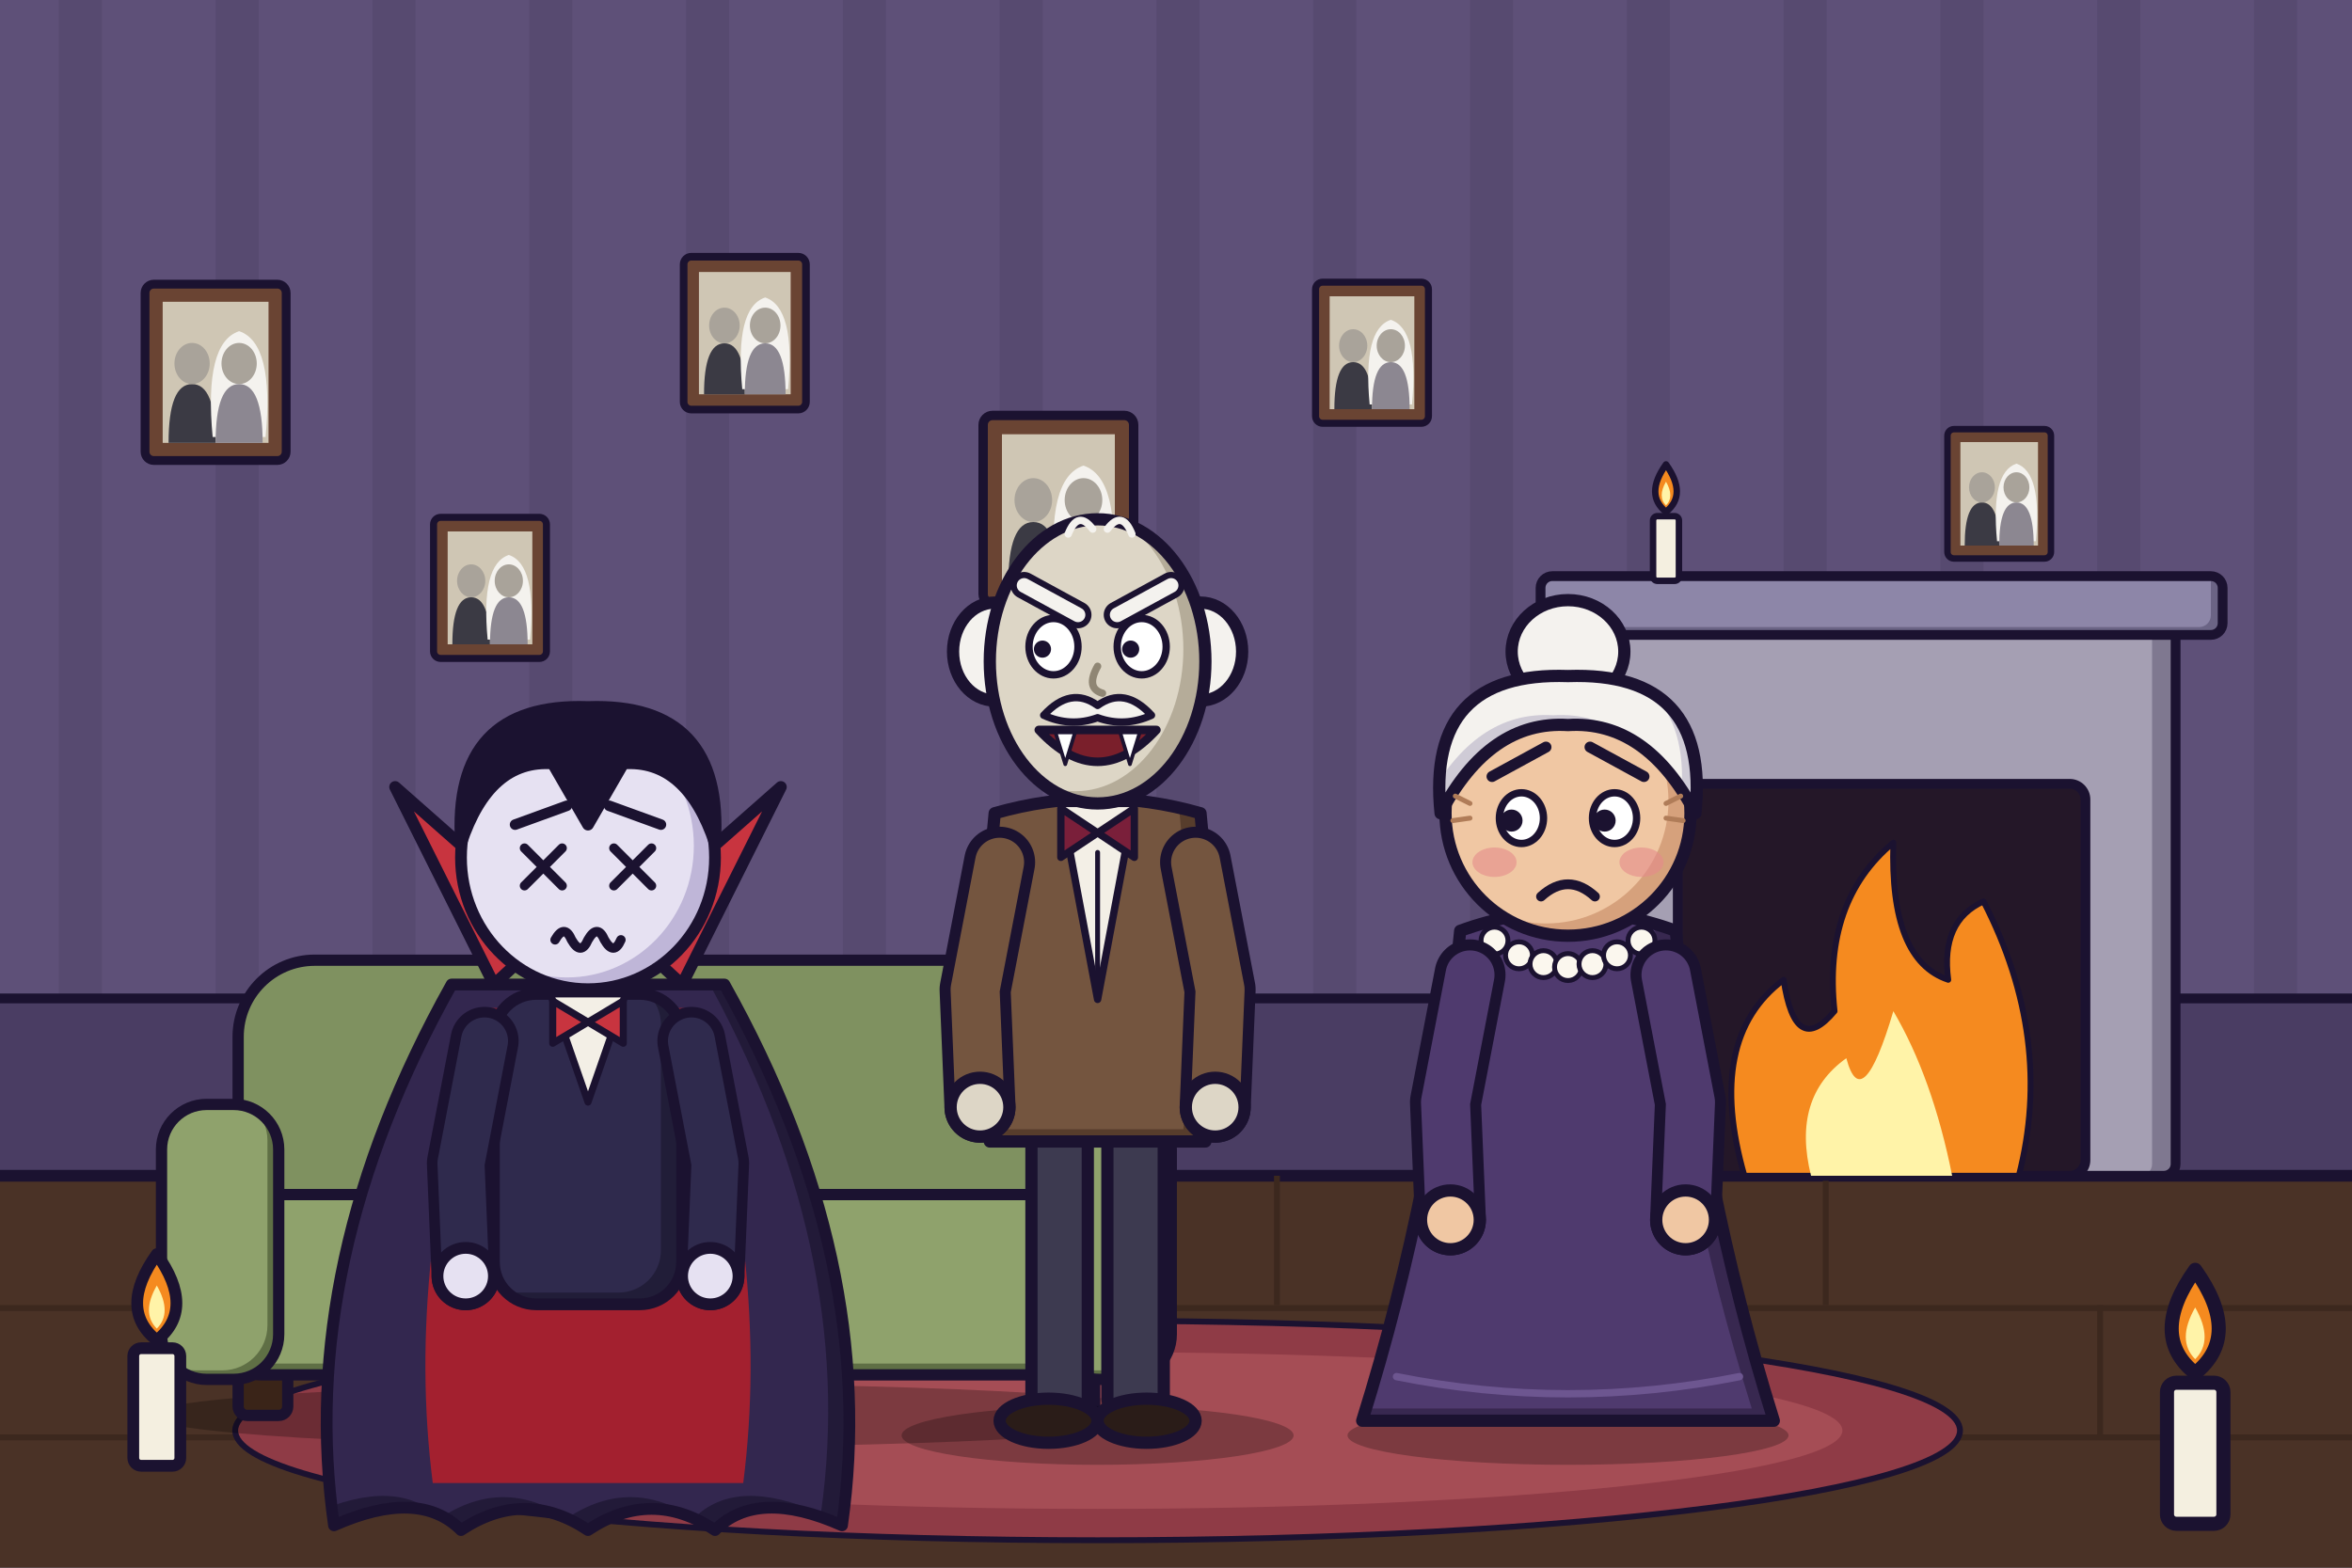
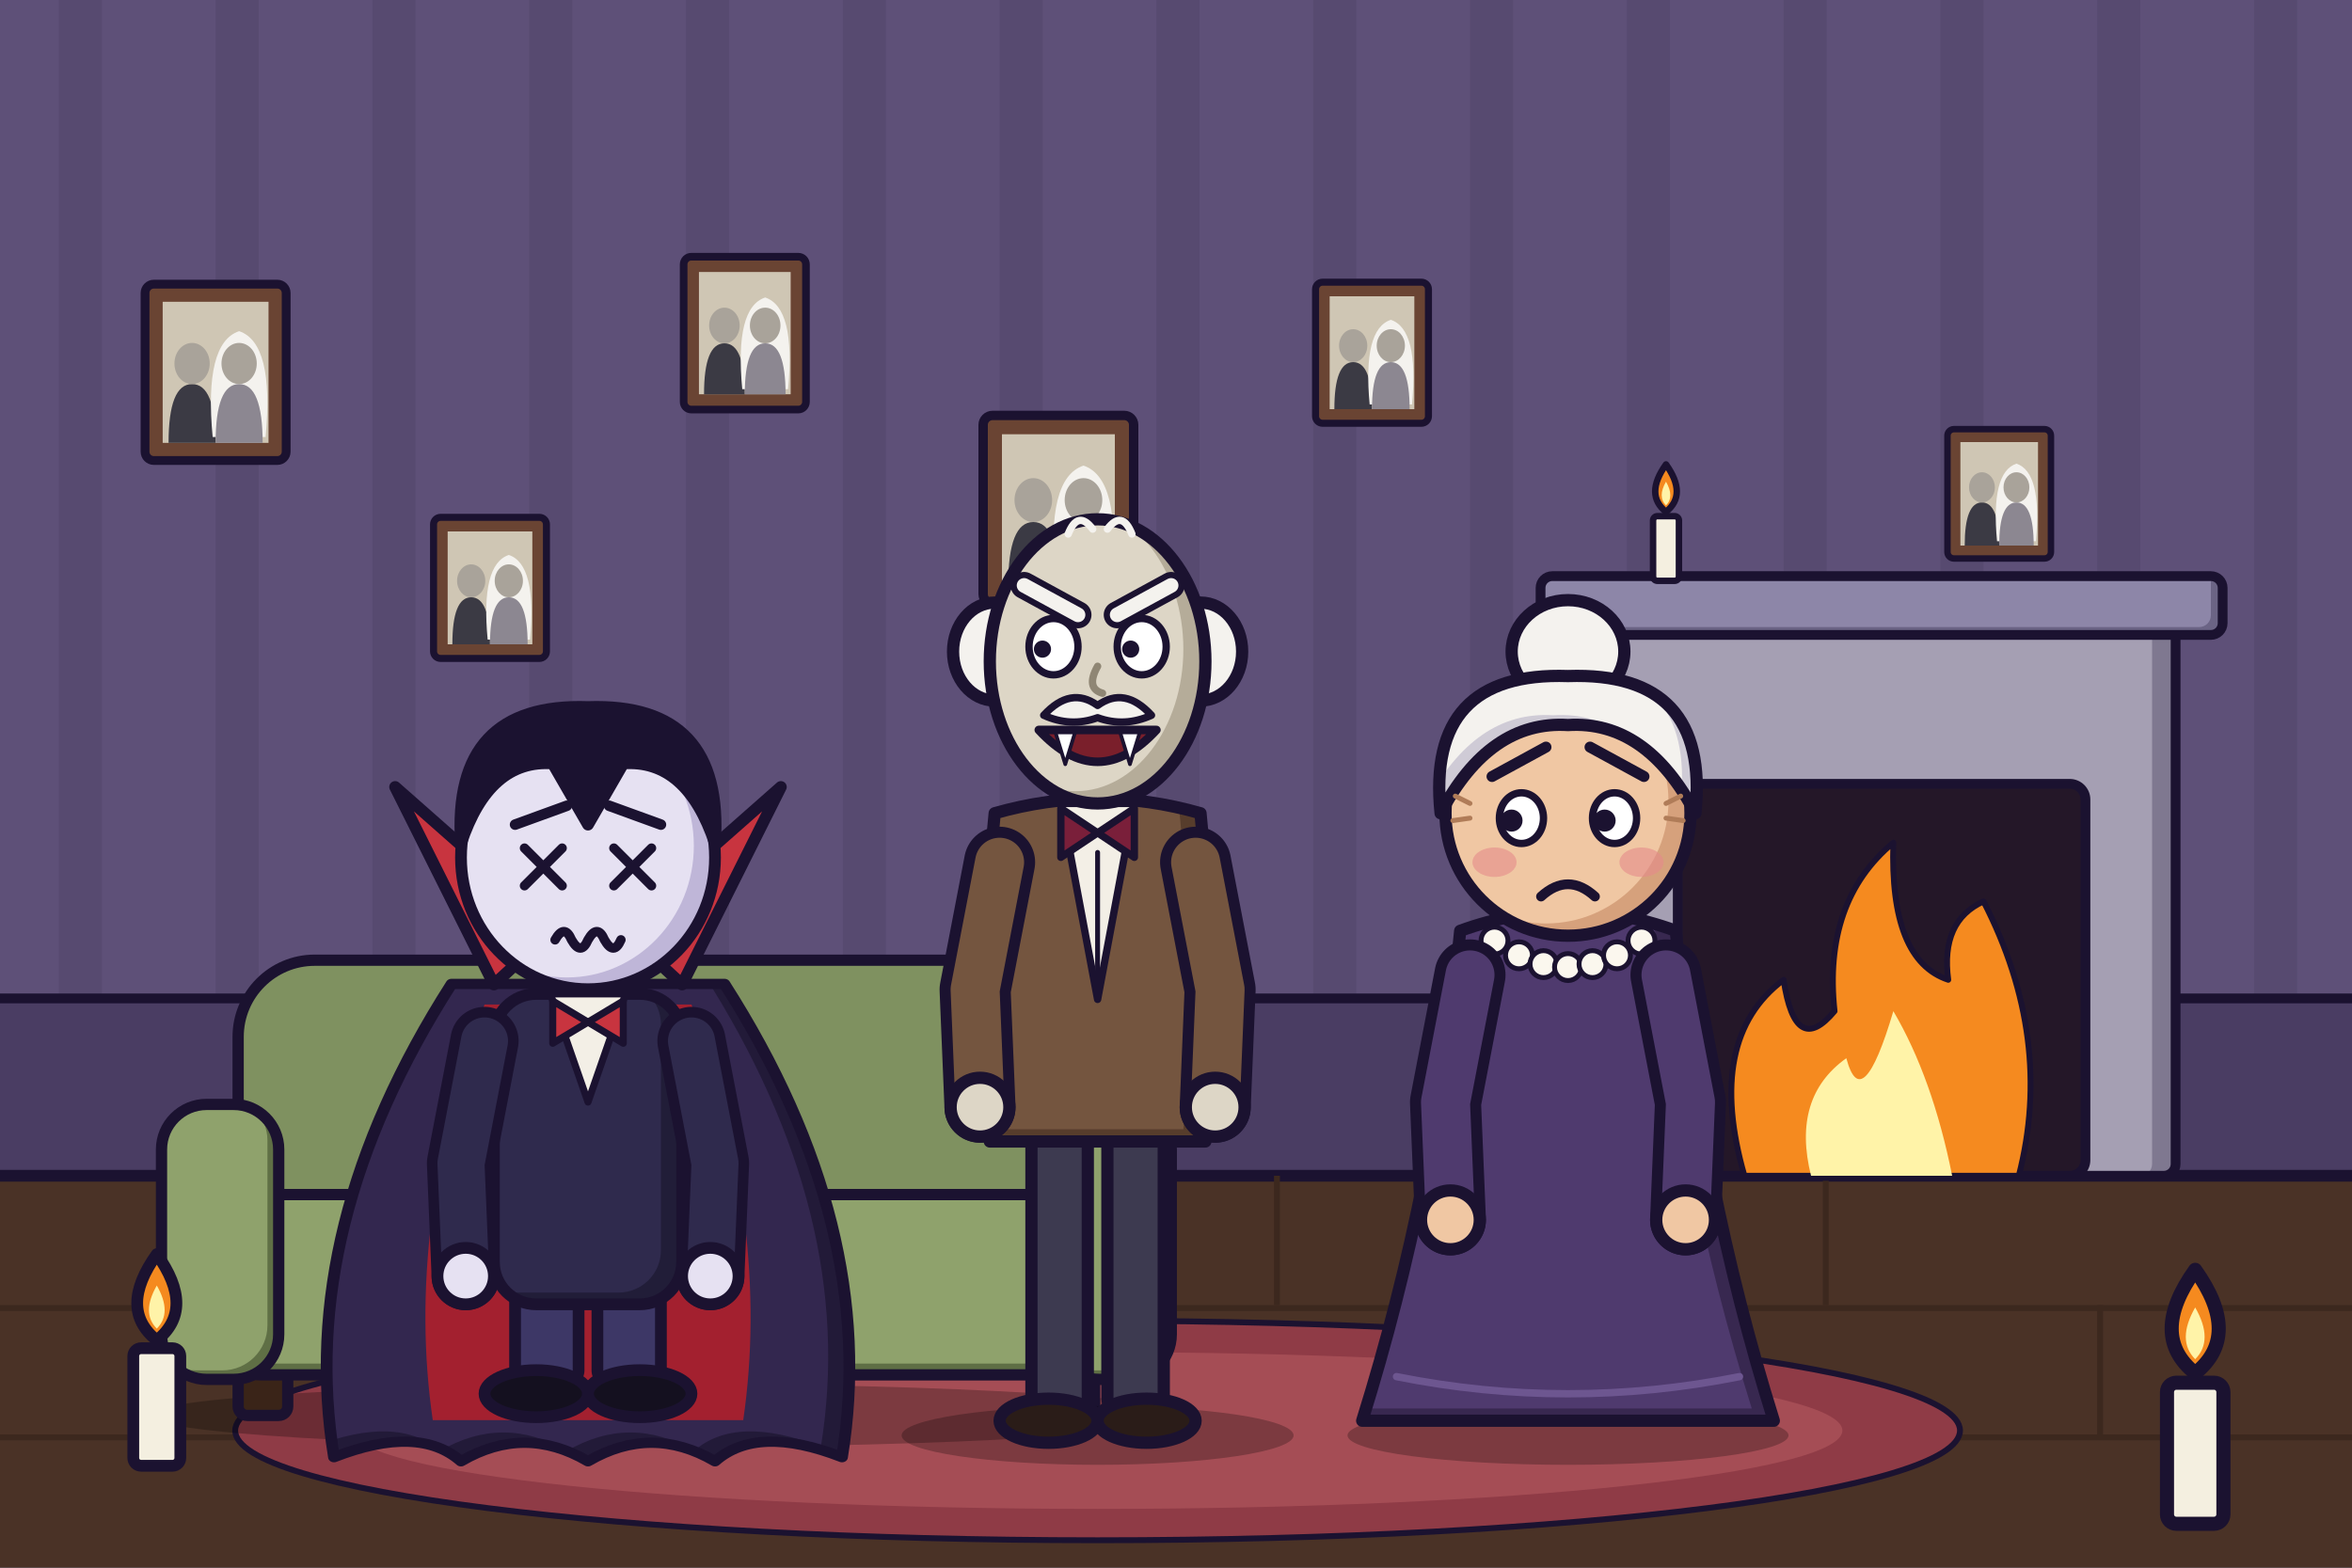
<svg xmlns="http://www.w3.org/2000/svg" viewBox="0 0 1200 800" width="1200" height="800">
  <rect width="1200" height="800" fill="#5e5078" />
  <rect x="30" y="0" width="22" height="600" fill="#574a70" />
  <rect x="110" y="0" width="22" height="600" fill="#574a70" />
  <rect x="190" y="0" width="22" height="600" fill="#574a70" />
  <rect x="270" y="0" width="22" height="600" fill="#574a70" />
  <rect x="350" y="0" width="22" height="600" fill="#574a70" />
  <rect x="430" y="0" width="22" height="600" fill="#574a70" />
  <rect x="510" y="0" width="22" height="600" fill="#574a70" />
  <rect x="590" y="0" width="22" height="600" fill="#574a70" />
  <rect x="670" y="0" width="22" height="600" fill="#574a70" />
  <rect x="750" y="0" width="22" height="600" fill="#574a70" />
  <rect x="830" y="0" width="22" height="600" fill="#574a70" />
  <rect x="910" y="0" width="22" height="600" fill="#574a70" />
  <rect x="990" y="0" width="22" height="600" fill="#574a70" />
  <rect x="1070" y="0" width="22" height="600" fill="#574a70" />
  <rect x="1150" y="0" width="22" height="600" fill="#574a70" />
  <rect y="510" width="1200" height="90" fill="#4a3d63" />
  <rect y="507" width="1200" height="5" fill="#1b1230" />
  <rect y="600" width="1200" height="200" fill="#4a3226" />
  <rect y="597" width="1200" height="6" fill="#1b1230" />
  <rect y="666" width="1200" height="3" fill="#3c281e" />
  <rect x="90" y="600" width="3" height="66" fill="#3c281e" />
  <rect x="370" y="600" width="3" height="66" fill="#3c281e" />
  <rect x="650" y="600" width="3" height="66" fill="#3c281e" />
  <rect x="930" y="600" width="3" height="66" fill="#3c281e" />
  <rect y="732" width="1200" height="3" fill="#3c281e" />
  <rect x="230" y="666" width="3" height="66" fill="#3c281e" />
  <rect x="510" y="666" width="3" height="66" fill="#3c281e" />
  <rect x="790" y="666" width="3" height="66" fill="#3c281e" />
  <rect x="1070" y="666" width="3" height="66" fill="#3c281e" />
  <ellipse cx="560" cy="730" rx="440" ry="56" fill="#8f3b46" stroke="#1b1230" stroke-width="3" stroke-linejoin="round" stroke-linecap="round" />
  <ellipse cx="560" cy="730" rx="380" ry="40" fill="#a54d55" />
  <g transform="translate(110 190) rotate(0) scale(1.5)">
    <rect x="-24" y="-30" width="48" height="60" rx="3" fill="#6a4433" stroke="#1b1230" stroke-width="3" stroke-linejoin="round" stroke-linecap="round" />
    <rect x="-18" y="-24" width="36" height="48" rx="0" fill="#cfc6b4" />
    <clipPath id="c0">
      <rect x="-18" y="-24" width="36" height="48" rx="0" />
    </clipPath>
    <g clip-path="url(#c0)">
      <path d="M-16 24 Q-16 4 -8 4 Q0 4 0 24Z" fill="#3b3a44" />
      <ellipse cx="-8" cy="-3" rx="6" ry="7" fill="#a9a39a" />
      <path d="M-1 22 Q-4 -10 8 -14 Q20 -10 17 22Z" fill="#f4f2ee" />
      <path d="M0 24 Q0 4 8 4 Q16 4 16 24Z" fill="#8c8791" />
      <ellipse cx="8" cy="-3" rx="6" ry="7" fill="#a9a39a" />
    </g>
  </g>
  <g transform="translate(250 300) rotate(0) scale(1.2)">
    <rect x="-24" y="-30" width="48" height="60" rx="3" fill="#6a4433" stroke="#1b1230" stroke-width="3" stroke-linejoin="round" stroke-linecap="round" />
    <rect x="-18" y="-24" width="36" height="48" rx="0" fill="#cfc6b4" />
    <clipPath id="c1">
      <rect x="-18" y="-24" width="36" height="48" rx="0" />
    </clipPath>
    <g clip-path="url(#c1)">
      <path d="M-16 24 Q-16 4 -8 4 Q0 4 0 24Z" fill="#3b3a44" />
      <ellipse cx="-8" cy="-3" rx="6" ry="7" fill="#a9a39a" />
      <path d="M-1 22 Q-4 -10 8 -14 Q20 -10 17 22Z" fill="#f4f2ee" />
      <path d="M0 24 Q0 4 8 4 Q16 4 16 24Z" fill="#8c8791" />
      <ellipse cx="8" cy="-3" rx="6" ry="7" fill="#a9a39a" />
    </g>
  </g>
  <g transform="translate(380 170) rotate(0) scale(1.3)">
    <rect x="-24" y="-30" width="48" height="60" rx="3" fill="#6a4433" stroke="#1b1230" stroke-width="3" stroke-linejoin="round" stroke-linecap="round" />
    <rect x="-18" y="-24" width="36" height="48" rx="0" fill="#cfc6b4" />
    <clipPath id="c2">
      <rect x="-18" y="-24" width="36" height="48" rx="0" />
    </clipPath>
    <g clip-path="url(#c2)">
      <path d="M-16 24 Q-16 4 -8 4 Q0 4 0 24Z" fill="#3b3a44" />
      <ellipse cx="-8" cy="-3" rx="6" ry="7" fill="#a9a39a" />
      <path d="M-1 22 Q-4 -10 8 -14 Q20 -10 17 22Z" fill="#f4f2ee" />
      <path d="M0 24 Q0 4 8 4 Q16 4 16 24Z" fill="#8c8791" />
      <ellipse cx="8" cy="-3" rx="6" ry="7" fill="#a9a39a" />
    </g>
  </g>
  <g transform="translate(540 260) rotate(0) scale(1.6)">
    <rect x="-24" y="-30" width="48" height="60" rx="3" fill="#6a4433" stroke="#1b1230" stroke-width="3" stroke-linejoin="round" stroke-linecap="round" />
    <rect x="-18" y="-24" width="36" height="48" rx="0" fill="#cfc6b4" />
    <clipPath id="c3">
      <rect x="-18" y="-24" width="36" height="48" rx="0" />
    </clipPath>
    <g clip-path="url(#c3)">
      <path d="M-16 24 Q-16 4 -8 4 Q0 4 0 24Z" fill="#3b3a44" />
      <ellipse cx="-8" cy="-3" rx="6" ry="7" fill="#a9a39a" />
      <path d="M-1 22 Q-4 -10 8 -14 Q20 -10 17 22Z" fill="#f4f2ee" />
      <path d="M0 24 Q0 4 8 4 Q16 4 16 24Z" fill="#8c8791" />
      <ellipse cx="8" cy="-3" rx="6" ry="7" fill="#a9a39a" />
    </g>
  </g>
  <g transform="translate(700 180) rotate(0) scale(1.2)">
    <rect x="-24" y="-30" width="48" height="60" rx="3" fill="#6a4433" stroke="#1b1230" stroke-width="3" stroke-linejoin="round" stroke-linecap="round" />
    <rect x="-18" y="-24" width="36" height="48" rx="0" fill="#cfc6b4" />
    <clipPath id="c4">
      <rect x="-18" y="-24" width="36" height="48" rx="0" />
    </clipPath>
    <g clip-path="url(#c4)">
      <path d="M-16 24 Q-16 4 -8 4 Q0 4 0 24Z" fill="#3b3a44" />
      <ellipse cx="-8" cy="-3" rx="6" ry="7" fill="#a9a39a" />
      <path d="M-1 22 Q-4 -10 8 -14 Q20 -10 17 22Z" fill="#f4f2ee" />
      <path d="M0 24 Q0 4 8 4 Q16 4 16 24Z" fill="#8c8791" />
      <ellipse cx="8" cy="-3" rx="6" ry="7" fill="#a9a39a" />
    </g>
  </g>
  <g transform="translate(960 600) scale(1)">
    <clipPath id="c5">
      <rect x="-150" y="-280" width="300" height="280" rx="6" />
    </clipPath>
    <rect x="-150" y="-280" width="300" height="280" rx="6" fill="#7f7890" />
    <g clip-path="url(#c5)">
      <rect x="-150" y="-280" width="300" height="280" rx="6" fill="#a59fb3" transform="translate(-12 0)" />
    </g>
    <rect x="-150" y="-280" width="300" height="280" rx="6" fill="none" stroke="#1b1230" stroke-width="5" stroke-linejoin="round" stroke-linecap="round" />
    <rect x="-104" y="-200" width="208" height="200" rx="8" fill="#241728" stroke="#1b1230" stroke-width="5" stroke-linejoin="round" stroke-linecap="round" />
    <path d="M-70 0 Q-90 -70 -50 -100 Q-44 -60 -24 -84 Q-30 -140 6 -170 Q4 -110 34 -100 Q30 -130 52 -140 Q88 -70 70 0Z" fill="#f58a1f" stroke="#1b1230" stroke-width="3" stroke-linejoin="round" stroke-linecap="round" />
    <path d="M-36 0 Q-46 -40 -18 -60 Q-10 -30 6 -84 Q26 -50 36 0Z" fill="#fff3a8" />
    <clipPath id="c6">
      <rect x="-174" y="-306" width="348" height="30" rx="6" />
    </clipPath>
    <rect x="-174" y="-306" width="348" height="30" rx="6" fill="#6b6485" />
    <g clip-path="url(#c6)">
      <rect x="-174" y="-306" width="348" height="30" rx="6" fill="#8d86a8" transform="translate(-6 -4)" />
    </g>
    <rect x="-174" y="-306" width="348" height="30" rx="6" fill="none" stroke="#1b1230" stroke-width="5" stroke-linejoin="round" stroke-linecap="round" />
    <g transform="translate(-110 -330) rotate(0) scale(1.1)">
      <rect x="-6" y="-6" width="12" height="30" rx="2" fill="#f4efe0" stroke="#1b1230" stroke-width="3" stroke-linejoin="round" stroke-linecap="round" />
      <path d="M0 -30 Q10 -16 0 -8 Q-10 -16 0 -30Z" fill="#f58a1f" stroke="#1b1230" stroke-width="3" stroke-linejoin="round" stroke-linecap="round" />
      <path d="M0 -22 Q4 -15 0 -11 Q-4 -15 0 -22Z" fill="#fff3a8" />
    </g>
    <g transform="translate(60 -348) rotate(0) scale(1.1)">
      <rect x="-24" y="-30" width="48" height="60" rx="3" fill="#6a4433" stroke="#1b1230" stroke-width="3" stroke-linejoin="round" stroke-linecap="round" />
      <rect x="-18" y="-24" width="36" height="48" rx="0" fill="#cfc6b4" />
      <clipPath id="c7">
        <rect x="-18" y="-24" width="36" height="48" rx="0" />
      </clipPath>
      <g clip-path="url(#c7)">
        <path d="M-16 24 Q-16 4 -8 4 Q0 4 0 24Z" fill="#3b3a44" />
        <ellipse cx="-8" cy="-3" rx="6" ry="7" fill="#a9a39a" />
        <path d="M-1 22 Q-4 -10 8 -14 Q20 -10 17 22Z" fill="#f4f2ee" />
        <path d="M0 24 Q0 4 8 4 Q16 4 16 24Z" fill="#8c8791" />
        <ellipse cx="8" cy="-3" rx="6" ry="7" fill="#a9a39a" />
      </g>
    </g>
  </g>
  <g transform="translate(340 720) scale(1.15)">
    <ellipse cx="0" cy="2" rx="230" ry="14" fill="#000" opacity=".25" />
    <rect x="-190" y="-18" width="22" height="20" rx="4" fill="#3a2418" stroke="#1b1230" stroke-width="5" stroke-linejoin="round" stroke-linecap="round" />
    <rect x="168" y="-18" width="22" height="20" rx="4" fill="#3a2418" stroke="#1b1230" stroke-width="5" stroke-linejoin="round" stroke-linecap="round" />
    <clipPath id="c8">
      <rect x="-190" y="-200" width="380" height="140" rx="34" />
    </clipPath>
    <rect x="-190" y="-200" width="380" height="140" rx="34" fill="#5f6f45" />
    <g clip-path="url(#c8)">
      <rect x="-190" y="-200" width="380" height="140" rx="34" fill="#7f9160" transform="translate(-12 -6)" />
    </g>
    <rect x="-190" y="-200" width="380" height="140" rx="34" fill="none" stroke="#1b1230" stroke-width="5" stroke-linejoin="round" stroke-linecap="round" />
    <clipPath id="c9">
      <rect x="-196" y="-96" width="392" height="80" rx="16" />
    </clipPath>
    <rect x="-196" y="-96" width="392" height="80" rx="16" fill="#5f6f45" />
    <g clip-path="url(#c9)">
      <rect x="-196" y="-96" width="392" height="80" rx="16" fill="#8fa26c" transform="translate(-6 -5)" />
    </g>
    <rect x="-196" y="-96" width="392" height="80" rx="16" fill="none" stroke="#1b1230" stroke-width="5" stroke-linejoin="round" stroke-linecap="round" />
    <clipPath id="c10">
      <rect x="-224" y="-136" width="52" height="122" rx="20" />
    </clipPath>
    <rect x="-224" y="-136" width="52" height="122" rx="20" fill="#5f6f45" />
    <g clip-path="url(#c10)">
      <rect x="-224" y="-136" width="52" height="122" rx="20" fill="#8fa26c" transform="translate(-5 -4)" />
    </g>
    <rect x="-224" y="-136" width="52" height="122" rx="20" fill="none" stroke="#1b1230" stroke-width="5" stroke-linejoin="round" stroke-linecap="round" />
    <clipPath id="c11">
      <rect x="172" y="-136" width="52" height="122" rx="20" />
    </clipPath>
    <rect x="172" y="-136" width="52" height="122" rx="20" fill="#5f6f45" />
    <g clip-path="url(#c11)">
      <rect x="172" y="-136" width="52" height="122" rx="20" fill="#8fa26c" transform="translate(-5 -4)" />
    </g>
    <rect x="172" y="-136" width="52" height="122" rx="20" fill="none" stroke="#1b1230" stroke-width="5" stroke-linejoin="round" stroke-linecap="round" />
  </g>
  <g transform="translate(300 716) scale(1.2)">
    <ellipse cx="0" cy="2" rx="100" ry="12" fill="#000" opacity=".25" />
-     <rect x="-30" y="-52" width="25" height="44" rx="6" fill="#23203a" stroke="#1b1230" stroke-width="5" stroke-linejoin="round" stroke-linecap="round" />
-     <rect x="5" y="-52" width="25" height="44" rx="6" fill="#23203a" stroke="#1b1230" stroke-width="5" stroke-linejoin="round" stroke-linecap="round" />
-     <ellipse cx="-22" cy="-4" rx="21" ry="9" fill="#14101f" stroke="#1b1230" stroke-width="5" stroke-linejoin="round" stroke-linecap="round" />
-     <ellipse cx="22" cy="-4" rx="21" ry="9" fill="#14101f" stroke="#1b1230" stroke-width="5" stroke-linejoin="round" stroke-linecap="round" />
-     <g transform="translate(0 60)">
+     <g transform="translate(0 30) scale(1 0.875)">
      <clipPath id="c12">
        <path d="M-58 -238 Q-124 -120 -108 -8 Q-72 -24 -54 -6 Q-27 -24 0 -6 Q27 -24 54 -6 Q72 -24 108 -8 Q124 -120 58 -238 Z" />
      </clipPath>
      <path d="M-58 -238 Q-124 -120 -108 -8 Q-72 -24 -54 -6 Q-27 -24 0 -6 Q27 -24 54 -6 Q72 -24 108 -8 Q124 -120 58 -238 Z" fill="#221a38" />
      <g clip-path="url(#c12)">
        <path d="M-58 -238 Q-124 -120 -108 -8 Q-72 -24 -54 -6 Q-27 -24 0 -6 Q27 -24 54 -6 Q72 -24 108 -8 Q124 -120 58 -238 Z" fill="#33274f" transform="translate(-9 -5)" />
      </g>
      <path d="M-58 -238 Q-124 -120 -108 -8 Q-72 -24 -54 -6 Q-27 -24 0 -6 Q27 -24 54 -6 Q72 -24 108 -8 Q124 -120 58 -238 Z" fill="none" stroke="#1b1230" stroke-width="5" stroke-linejoin="round" stroke-linecap="round" />
      <path d="M-44 -228 Q-78 -120 -66 -26 L66 -26 Q78 -120 44 -228 Z" fill="#a3202f" />
+     </g>
+     <rect x="-31" y="-52" width="27" height="44" rx="6" fill="#3d3766" stroke="#1b1230" stroke-width="5" stroke-linejoin="round" stroke-linecap="round" />
+     <rect x="4" y="-52" width="27" height="44" rx="6" fill="#3d3766" stroke="#1b1230" stroke-width="5" stroke-linejoin="round" stroke-linecap="round" />
+     <ellipse cx="-22" cy="-4" rx="22" ry="10" fill="#14101f" stroke="#1b1230" stroke-width="5" stroke-linejoin="round" stroke-linecap="round" />
+     <ellipse cx="22" cy="-4" rx="22" ry="10" fill="#14101f" stroke="#1b1230" stroke-width="5" stroke-linejoin="round" stroke-linecap="round" />
+     <g transform="translate(0 60)">
      <path d="M-40 -238 L-82 -322 L-14 -262 Z" fill="#c8343f" stroke="#1b1230" stroke-width="5" stroke-linejoin="round" stroke-linecap="round" />
      <path d="M40 -238 L82 -322 L14 -262 Z" fill="#c8343f" stroke="#1b1230" stroke-width="5" stroke-linejoin="round" stroke-linecap="round" />
      <clipPath id="c13">
        <rect x="-40" y="-234" width="80" height="132" rx="18" />
      </clipPath>
      <rect x="-40" y="-234" width="80" height="132" rx="18" fill="#211d38" />
      <g clip-path="url(#c13)">
        <rect x="-40" y="-234" width="80" height="132" rx="18" fill="#2f2a4d" transform="translate(-9 -5)" />
      </g>
      <rect x="-40" y="-234" width="80" height="132" rx="18" fill="none" stroke="#1b1230" stroke-width="5" stroke-linejoin="round" stroke-linecap="round" />
      <path d="M-16 -234 L0 -188 L16 -234 Z" fill="#f3efe6" stroke="#1b1230" stroke-width="3" stroke-linejoin="round" stroke-linecap="round" />
      <path d="M0 -222 L-15 -231 L-15 -213 Z" fill="#c8343f" stroke="#1b1230" stroke-width="3" stroke-linejoin="round" stroke-linecap="round" />
      <path d="M0 -222 L15 -231 L15 -213 Z" fill="#c8343f" stroke="#1b1230" stroke-width="3" stroke-linejoin="round" stroke-linecap="round" />
      <clipPath id="c14">
        <ellipse cx="0" cy="-292" rx="54" ry="56" />
      </clipPath>
      <ellipse cx="0" cy="-292" rx="54" ry="56" fill="#bfb6d8" />
      <g clip-path="url(#c14)">
        <ellipse cx="0" cy="-292" rx="54" ry="56" fill="#e6e1f2" transform="translate(-9 -5)" />
      </g>
      <ellipse cx="0" cy="-292" rx="54" ry="56" fill="none" stroke="#1b1230" stroke-width="5" stroke-linejoin="round" stroke-linecap="round" />
      <path d="M-54 -298 Q-58 -358 0 -356 Q58 -358 54 -298 Q42 -334 15 -332 L0 -306 L-15 -332 Q-42 -334 -54 -298 Z" fill="#1b1230" stroke="#1b1230" stroke-width="5" stroke-linejoin="round" stroke-linecap="round" />
      <path d="M-31 -306 L-9 -314" fill="none" stroke="#1b1230" stroke-width="4.5" stroke-linecap="round" stroke-linejoin="round" />
      <path d="M31 -306 L9 -314" fill="none" stroke="#1b1230" stroke-width="4.5" stroke-linecap="round" stroke-linejoin="round" />
      <path d="M-27 -296 l16 16 M-11 -296 l-16 16" fill="none" stroke="#1b1230" stroke-width="4" stroke-linecap="round" stroke-linejoin="round" />
      <path d="M11 -296 l16 16 M27 -296 l-16 16" fill="none" stroke="#1b1230" stroke-width="4" stroke-linecap="round" stroke-linejoin="round" />
      <path d="M-14 -257 q4 -7 7 0 q4 7 7 0 q4 -7 7 0 q4 7 7 0" fill="none" stroke="#1b1230" stroke-width="4" stroke-linecap="round" stroke-linejoin="round" />
      <polyline points="-44,-214 -54,-162 -52,-114" fill="none" stroke-linecap="round" stroke-linejoin="round" stroke="#1b1230" stroke-width="29" />
      <polyline points="-44,-214 -54,-162 -52,-114" fill="none" stroke-linecap="round" stroke-linejoin="round" stroke="#2f2a4d" stroke-width="20" />
      <circle cx="-52" cy="-114" r="12" fill="#e6e1f2" stroke="#1b1230" stroke-width="5" stroke-linejoin="round" stroke-linecap="round" />
      <polyline points="44,-214 54,-162 52,-114" fill="none" stroke-linecap="round" stroke-linejoin="round" stroke="#1b1230" stroke-width="29" />
      <polyline points="44,-214 54,-162 52,-114" fill="none" stroke-linecap="round" stroke-linejoin="round" stroke="#2f2a4d" stroke-width="20" />
      <circle cx="52" cy="-114" r="12" fill="#e6e1f2" stroke="#1b1230" stroke-width="5" stroke-linejoin="round" stroke-linecap="round" />
    </g>
  </g>
  <g transform="translate(560 730) scale(1.25)">
    <ellipse cx="0" cy="2" rx="80" ry="12" fill="#000" opacity=".25" />
    <rect x="-27" y="-132" width="23" height="124" rx="5" fill="#3d3a50" stroke="#1b1230" stroke-width="5" stroke-linejoin="round" stroke-linecap="round" />
    <rect x="4" y="-132" width="23" height="124" rx="5" fill="#3d3a50" stroke="#1b1230" stroke-width="5" stroke-linejoin="round" stroke-linecap="round" />
    <ellipse cx="-20" cy="-4" rx="20" ry="9" fill="#2a1c18" stroke="#1b1230" stroke-width="5" stroke-linejoin="round" stroke-linecap="round" />
    <ellipse cx="20" cy="-4" rx="20" ry="9" fill="#2a1c18" stroke="#1b1230" stroke-width="5" stroke-linejoin="round" stroke-linecap="round" />
    <g transform="translate(0 0)">
      <clipPath id="c15">
        <path d="M-42 -252 Q-50 -170 -44 -118 L44 -118 Q50 -170 42 -252 Q0 -264 -42 -252Z" />
      </clipPath>
      <path d="M-42 -252 Q-50 -170 -44 -118 L44 -118 Q50 -170 42 -252 Q0 -264 -42 -252Z" fill="#573d2c" />
      <g clip-path="url(#c15)">
        <path d="M-42 -252 Q-50 -170 -44 -118 L44 -118 Q50 -170 42 -252 Q0 -264 -42 -252Z" fill="#74553f" transform="translate(-9 -5)" />
      </g>
      <path d="M-42 -252 Q-50 -170 -44 -118 L44 -118 Q50 -170 42 -252 Q0 -264 -42 -252Z" fill="none" stroke="#1b1230" stroke-width="5" stroke-linejoin="round" stroke-linecap="round" />
      <path d="M-15 -256 L0 -176 L15 -256 Z" fill="#f3efe6" stroke="#1b1230" stroke-width="3" stroke-linejoin="round" stroke-linecap="round" />
      <path d="M0 -236 V-180" fill="none" stroke="#1b1230" stroke-width="2" stroke-linecap="round" stroke-linejoin="round" />
      <path d="M0 -244 L-15 -254 L-15 -234 Z" fill="#7a1f3a" stroke="#1b1230" stroke-width="3" stroke-linejoin="round" stroke-linecap="round" />
      <path d="M0 -244 L15 -254 L15 -234 Z" fill="#7a1f3a" stroke="#1b1230" stroke-width="3" stroke-linejoin="round" stroke-linecap="round" />
      <g transform="translate(0 -314)">
        <ellipse cx="-42" cy="-4" rx="17" ry="20" fill="#f4f2ee" stroke="#1b1230" stroke-width="5" stroke-linejoin="round" stroke-linecap="round" />
        <ellipse cx="42" cy="-4" rx="17" ry="20" fill="#f4f2ee" stroke="#1b1230" stroke-width="5" stroke-linejoin="round" stroke-linecap="round" />
        <clipPath id="c16">
          <ellipse cx="0" cy="0" rx="44" ry="58" />
        </clipPath>
        <ellipse cx="0" cy="0" rx="44" ry="58" fill="#b5ac99" />
        <g clip-path="url(#c16)">
          <ellipse cx="0" cy="0" rx="44" ry="58" fill="#ddd6c6" transform="translate(-9 -5)" />
        </g>
        <ellipse cx="0" cy="0" rx="44" ry="58" fill="none" stroke="#1b1230" stroke-width="5" stroke-linejoin="round" stroke-linecap="round" />
        <path d="M-12 -52 q4 -10 10 -2 M4 -54 q6 -8 10 2" fill="none" stroke="#f4f2ee" stroke-width="3" stroke-linecap="round" stroke-linejoin="round" />
        <ellipse cx="-18" cy="-6" rx="10" ry="11.5" fill="#fff" stroke="#1b1230" stroke-width="3" />
        <circle cx="-22.5" cy="-5" r="3.5" fill="#1b1230" />
        <ellipse cx="18" cy="-6" rx="10" ry="11.5" fill="#fff" stroke="#1b1230" stroke-width="3" />
        <circle cx="13.5" cy="-5" r="3.5" fill="#1b1230" />
        <path d="M-30 -31 L-8 -19" fill="none" stroke="#1b1230" stroke-width="11" stroke-linecap="round" stroke-linejoin="round" />
        <path d="M-30 -31 L-8 -19" fill="none" stroke="#f4f2ee" stroke-width="6" stroke-linecap="round" stroke-linejoin="round" />
        <path d="M30 -31 L8 -19" fill="none" stroke="#1b1230" stroke-width="11" stroke-linecap="round" stroke-linejoin="round" />
        <path d="M30 -31 L8 -19" fill="none" stroke="#f4f2ee" stroke-width="6" stroke-linecap="round" stroke-linejoin="round" />
        <path d="M-24 28 Q0 54 24 28 Z" fill="#7a1f2b" stroke="#1b1230" stroke-width="3.5" stroke-linejoin="round" />
        <path d="M-17.2 29 l4 13 l4 -13 z" fill="#fff" stroke="#1b1230" stroke-width="1.5" stroke-linejoin="round" />
        <path d="M9.2 29 l4 13 l4 -13 z" fill="#fff" stroke="#1b1230" stroke-width="1.5" stroke-linejoin="round" />
        <path d="M0 2 q-5 9 2 11" fill="none" stroke="#8f8674" stroke-width="3" stroke-linecap="round" stroke-linejoin="round" />
        <path d="M-22 22 Q-11 10 0 18 Q11 10 22 22 Q11 27 0 23 Q-11 27 -22 22Z" fill="#f4f2ee" stroke="#1b1230" stroke-width="3" stroke-linejoin="round" stroke-linecap="round" />
      </g>
      <polyline points="-40,-232 -50,-180 -48,-132" fill="none" stroke-linecap="round" stroke-linejoin="round" stroke="#1b1230" stroke-width="29" />
      <polyline points="-40,-232 -50,-180 -48,-132" fill="none" stroke-linecap="round" stroke-linejoin="round" stroke="#74553f" stroke-width="20" />
      <circle cx="-48" cy="-132" r="12" fill="#ddd6c6" stroke="#1b1230" stroke-width="5" stroke-linejoin="round" stroke-linecap="round" />
      <polyline points="40,-232 50,-180 48,-132" fill="none" stroke-linecap="round" stroke-linejoin="round" stroke="#1b1230" stroke-width="29" />
      <polyline points="40,-232 50,-180 48,-132" fill="none" stroke-linecap="round" stroke-linejoin="round" stroke="#74553f" stroke-width="20" />
      <circle cx="48" cy="-132" r="12" fill="#ddd6c6" stroke="#1b1230" stroke-width="5" stroke-linejoin="round" stroke-linecap="round" />
    </g>
  </g>
  <g transform="translate(800 730) scale(1.25)">
    <ellipse cx="0" cy="2" rx="90" ry="12" fill="#000" opacity=".25" />
    <g transform="translate(0 0)">
      <clipPath id="c17">
        <path d="M-44 -204 Q-54 -100 -84 -4 L84 -4 Q54 -100 44 -204 Q0 -220 -44 -204 Z" />
      </clipPath>
      <path d="M-44 -204 Q-54 -100 -84 -4 L84 -4 Q54 -100 44 -204 Q0 -220 -44 -204 Z" fill="#382850" />
      <g clip-path="url(#c17)">
        <path d="M-44 -204 Q-54 -100 -84 -4 L84 -4 Q54 -100 44 -204 Q0 -220 -44 -204 Z" fill="#4f3a6e" transform="translate(-9 -5)" />
      </g>
      <path d="M-44 -204 Q-54 -100 -84 -4 L84 -4 Q54 -100 44 -204 Q0 -220 -44 -204 Z" fill="none" stroke="#1b1230" stroke-width="5" stroke-linejoin="round" stroke-linecap="round" />
      <path d="M-70 -22 Q0 -8 70 -22" fill="none" stroke="#6d5690" stroke-width="3" stroke-linecap="round" stroke-linejoin="round" />
      <circle cx="-30" cy="-200" r="5.5" fill="#fbf7ee" stroke="#1b1230" stroke-width="2" />
      <circle cx="-20" cy="-194" r="5.5" fill="#fbf7ee" stroke="#1b1230" stroke-width="2" />
      <circle cx="-10" cy="-190.4" r="5.5" fill="#fbf7ee" stroke="#1b1230" stroke-width="2" />
      <circle cx="0" cy="-189.2" r="5.5" fill="#fbf7ee" stroke="#1b1230" stroke-width="2" />
      <circle cx="10" cy="-190.4" r="5.5" fill="#fbf7ee" stroke="#1b1230" stroke-width="2" />
      <circle cx="20" cy="-194" r="5.5" fill="#fbf7ee" stroke="#1b1230" stroke-width="2" />
      <circle cx="30" cy="-200" r="5.5" fill="#fbf7ee" stroke="#1b1230" stroke-width="2" />
      <ellipse cx="0" cy="-318" rx="23" ry="21" fill="#f4f2ee" stroke="#1b1230" stroke-width="5" stroke-linejoin="round" stroke-linecap="round" />
      <clipPath id="c18">
        <ellipse cx="0" cy="-252" rx="50" ry="50" />
      </clipPath>
      <ellipse cx="0" cy="-252" rx="50" ry="50" fill="#d6a17c" />
      <g clip-path="url(#c18)">
        <ellipse cx="0" cy="-252" rx="50" ry="50" fill="#f0c7a3" transform="translate(-9 -5)" />
      </g>
      <ellipse cx="0" cy="-252" rx="50" ry="50" fill="none" stroke="#1b1230" stroke-width="5" stroke-linejoin="round" stroke-linecap="round" />
      <clipPath id="c19">
        <path d="M-52 -252 Q-58 -310 0 -308 Q58 -310 52 -252 Q32 -290 0 -288 Q-32 -290 -52 -252Z" />
      </clipPath>
      <path d="M-52 -252 Q-58 -310 0 -308 Q58 -310 52 -252 Q32 -290 0 -288 Q-32 -290 -52 -252Z" fill="#cfcbd6" />
      <g clip-path="url(#c19)">
        <path d="M-52 -252 Q-58 -310 0 -308 Q58 -310 52 -252 Q32 -290 0 -288 Q-32 -290 -52 -252Z" fill="#f4f2ee" transform="translate(-6 -4)" />
      </g>
      <path d="M-52 -252 Q-58 -310 0 -308 Q58 -310 52 -252 Q32 -290 0 -288 Q-32 -290 -52 -252Z" fill="none" stroke="#1b1230" stroke-width="5" stroke-linejoin="round" stroke-linecap="round" />
      <ellipse cx="-30" cy="-232" rx="9" ry="6" fill="#e58a8a" opacity=".6" />
      <ellipse cx="30" cy="-232" rx="9" ry="6" fill="#e58a8a" opacity=".6" />
      <ellipse cx="-19" cy="-250" rx="9" ry="10.35" fill="#fff" stroke="#1b1230" stroke-width="3" />
      <circle cx="-23.05" cy="-249" r="4.5" fill="#1b1230" />
      <ellipse cx="19" cy="-250" rx="9" ry="10.35" fill="#fff" stroke="#1b1230" stroke-width="3" />
      <circle cx="14.95" cy="-249" r="4.5" fill="#1b1230" />
      <path d="M-31 -267 L-9 -279" fill="none" stroke="#1b1230" stroke-width="4.5" stroke-linecap="round" stroke-linejoin="round" />
      <path d="M31 -267 L9 -279" fill="none" stroke="#1b1230" stroke-width="4.5" stroke-linecap="round" stroke-linejoin="round" />
      <path d="M-11 -218 q11 -10 22 0" fill="none" stroke="#1b1230" stroke-width="4" stroke-linecap="round" stroke-linejoin="round" />
      <path d="M-40 -256 l-6 -3 M-40 -250 l-7 1 M40 -256 l6 -3 M40 -250 l7 1" fill="none" stroke="#b07c58" stroke-width="2" stroke-linecap="round" stroke-linejoin="round" />
      <polyline points="-40,-186 -50,-134 -48,-86" fill="none" stroke-linecap="round" stroke-linejoin="round" stroke="#1b1230" stroke-width="29" />
      <polyline points="-40,-186 -50,-134 -48,-86" fill="none" stroke-linecap="round" stroke-linejoin="round" stroke="#4f3a6e" stroke-width="20" />
      <circle cx="-48" cy="-86" r="12" fill="#f0c7a3" stroke="#1b1230" stroke-width="5" stroke-linejoin="round" stroke-linecap="round" />
      <polyline points="40,-186 50,-134 48,-86" fill="none" stroke-linecap="round" stroke-linejoin="round" stroke="#1b1230" stroke-width="29" />
      <polyline points="40,-186 50,-134 48,-86" fill="none" stroke-linecap="round" stroke-linejoin="round" stroke="#4f3a6e" stroke-width="20" />
      <circle cx="48" cy="-86" r="12" fill="#f0c7a3" stroke="#1b1230" stroke-width="5" stroke-linejoin="round" stroke-linecap="round" />
    </g>
  </g>
  <g transform="translate(80 700) rotate(0) scale(2)">
    <rect x="-6" y="-6" width="12" height="30" rx="2" fill="#f4efe0" stroke="#1b1230" stroke-width="3" stroke-linejoin="round" stroke-linecap="round" />
    <path d="M0 -30 Q10 -16 0 -8 Q-10 -16 0 -30Z" fill="#f58a1f" stroke="#1b1230" stroke-width="3" stroke-linejoin="round" stroke-linecap="round" />
    <path d="M0 -22 Q4 -15 0 -11 Q-4 -15 0 -22Z" fill="#fff3a8" />
  </g>
  <g transform="translate(1120 720) rotate(0) scale(2.4)">
    <rect x="-6" y="-6" width="12" height="30" rx="2" fill="#f4efe0" stroke="#1b1230" stroke-width="3" stroke-linejoin="round" stroke-linecap="round" />
    <path d="M0 -30 Q10 -16 0 -8 Q-10 -16 0 -30Z" fill="#f58a1f" stroke="#1b1230" stroke-width="3" stroke-linejoin="round" stroke-linecap="round" />
    <path d="M0 -22 Q4 -15 0 -11 Q-4 -15 0 -22Z" fill="#fff3a8" />
  </g>
</svg>
